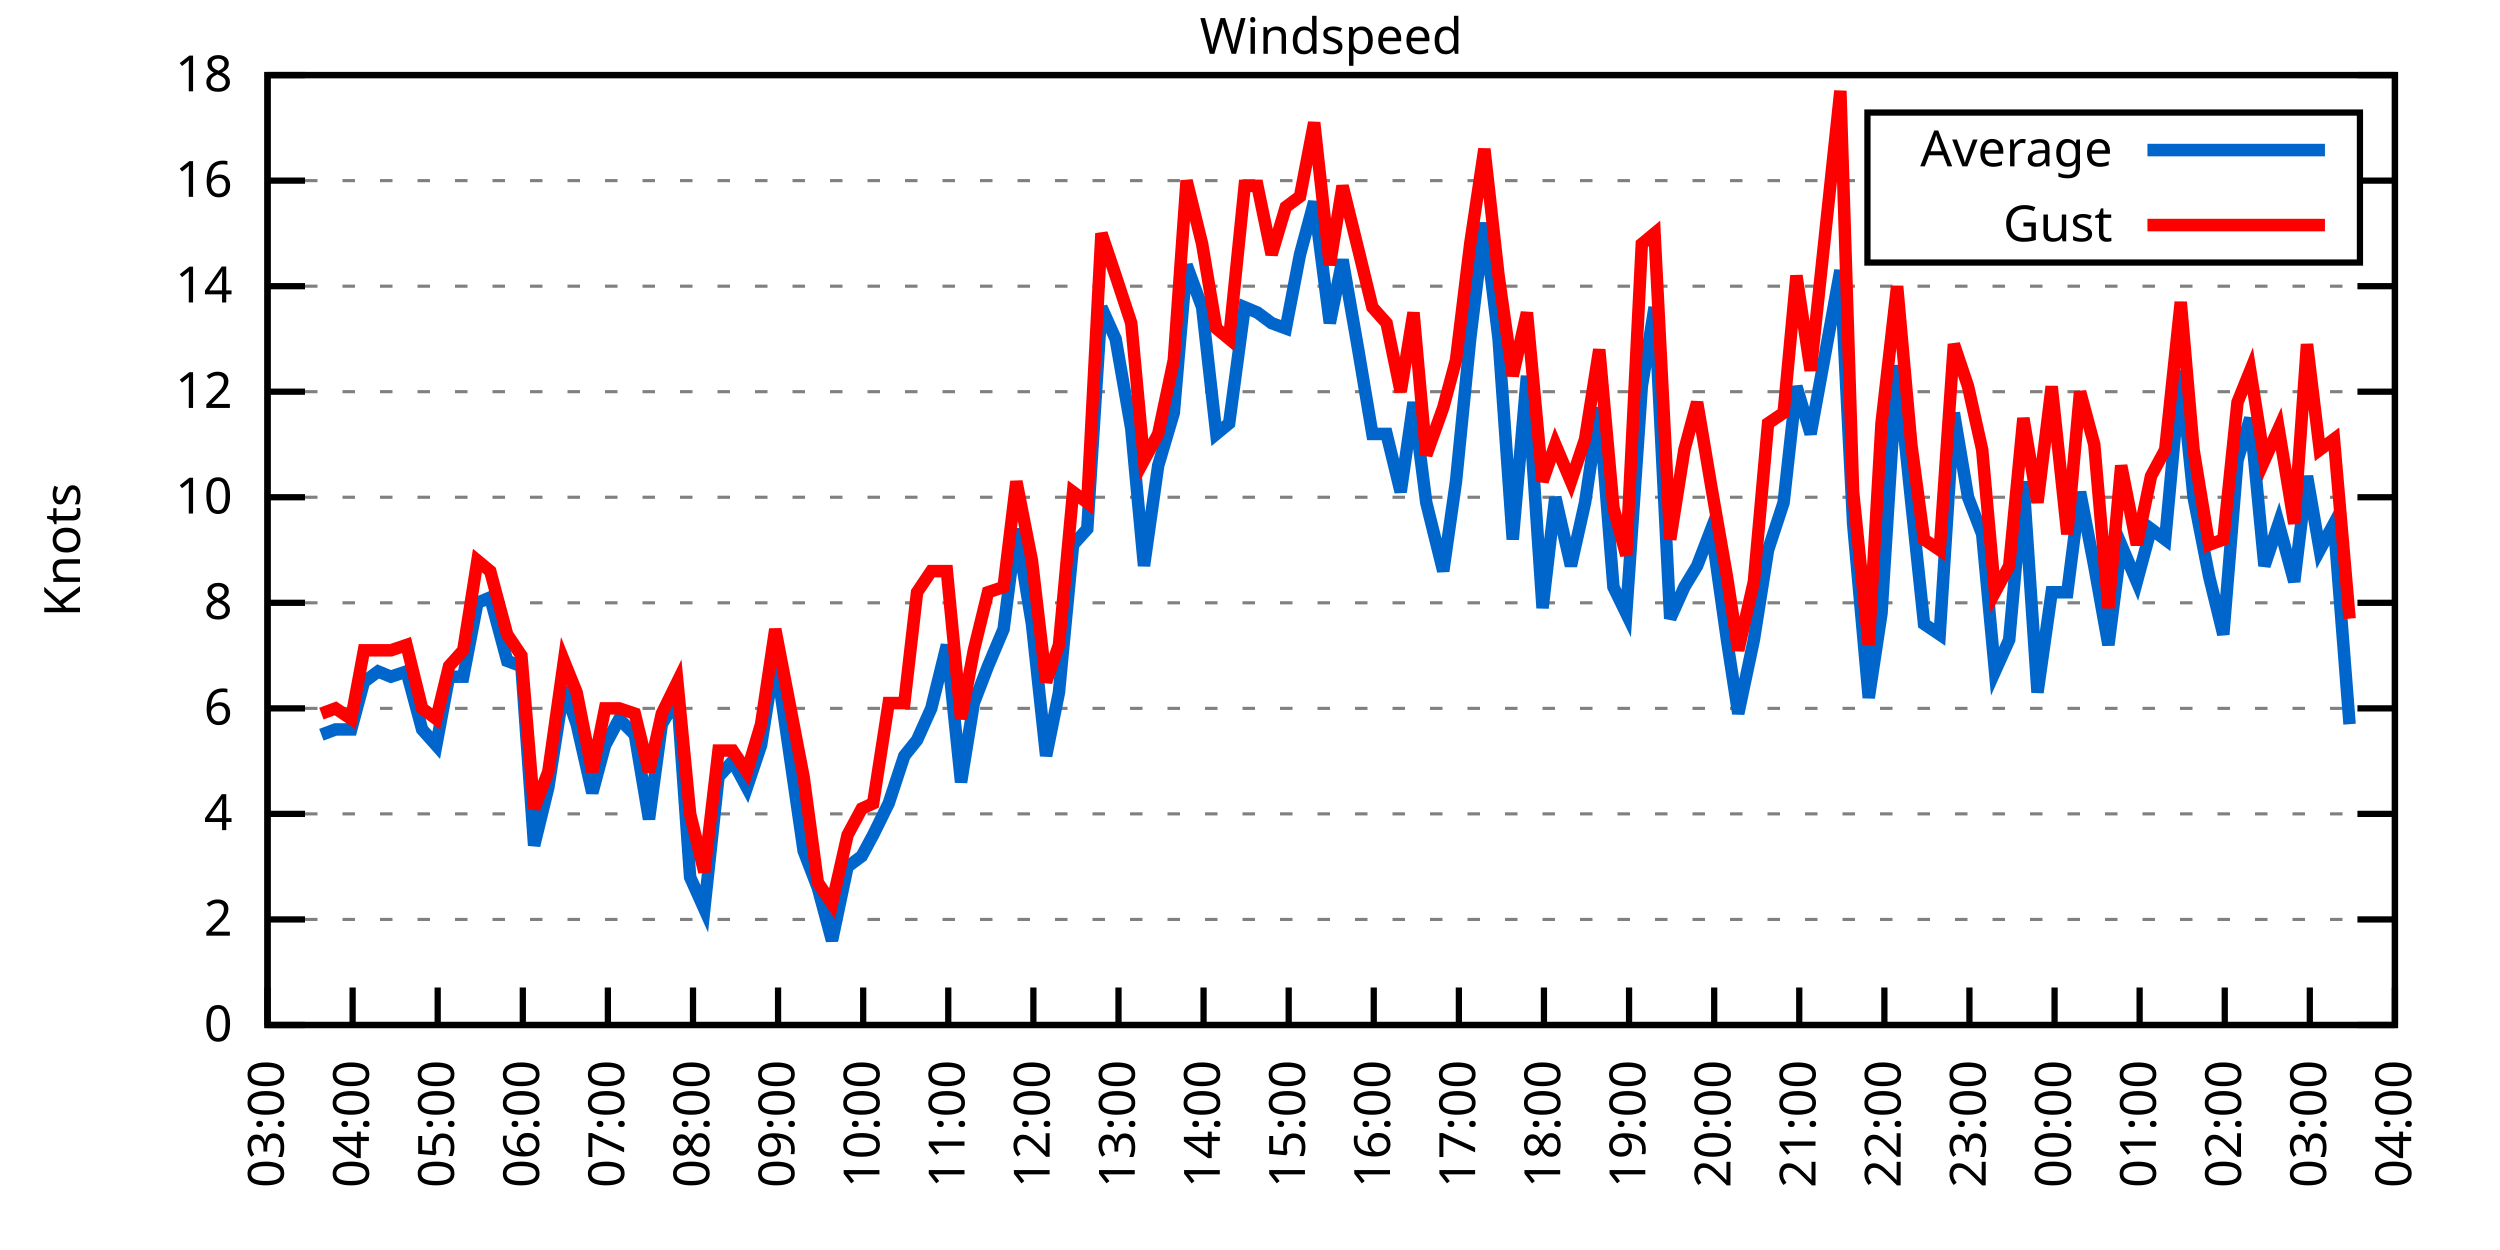
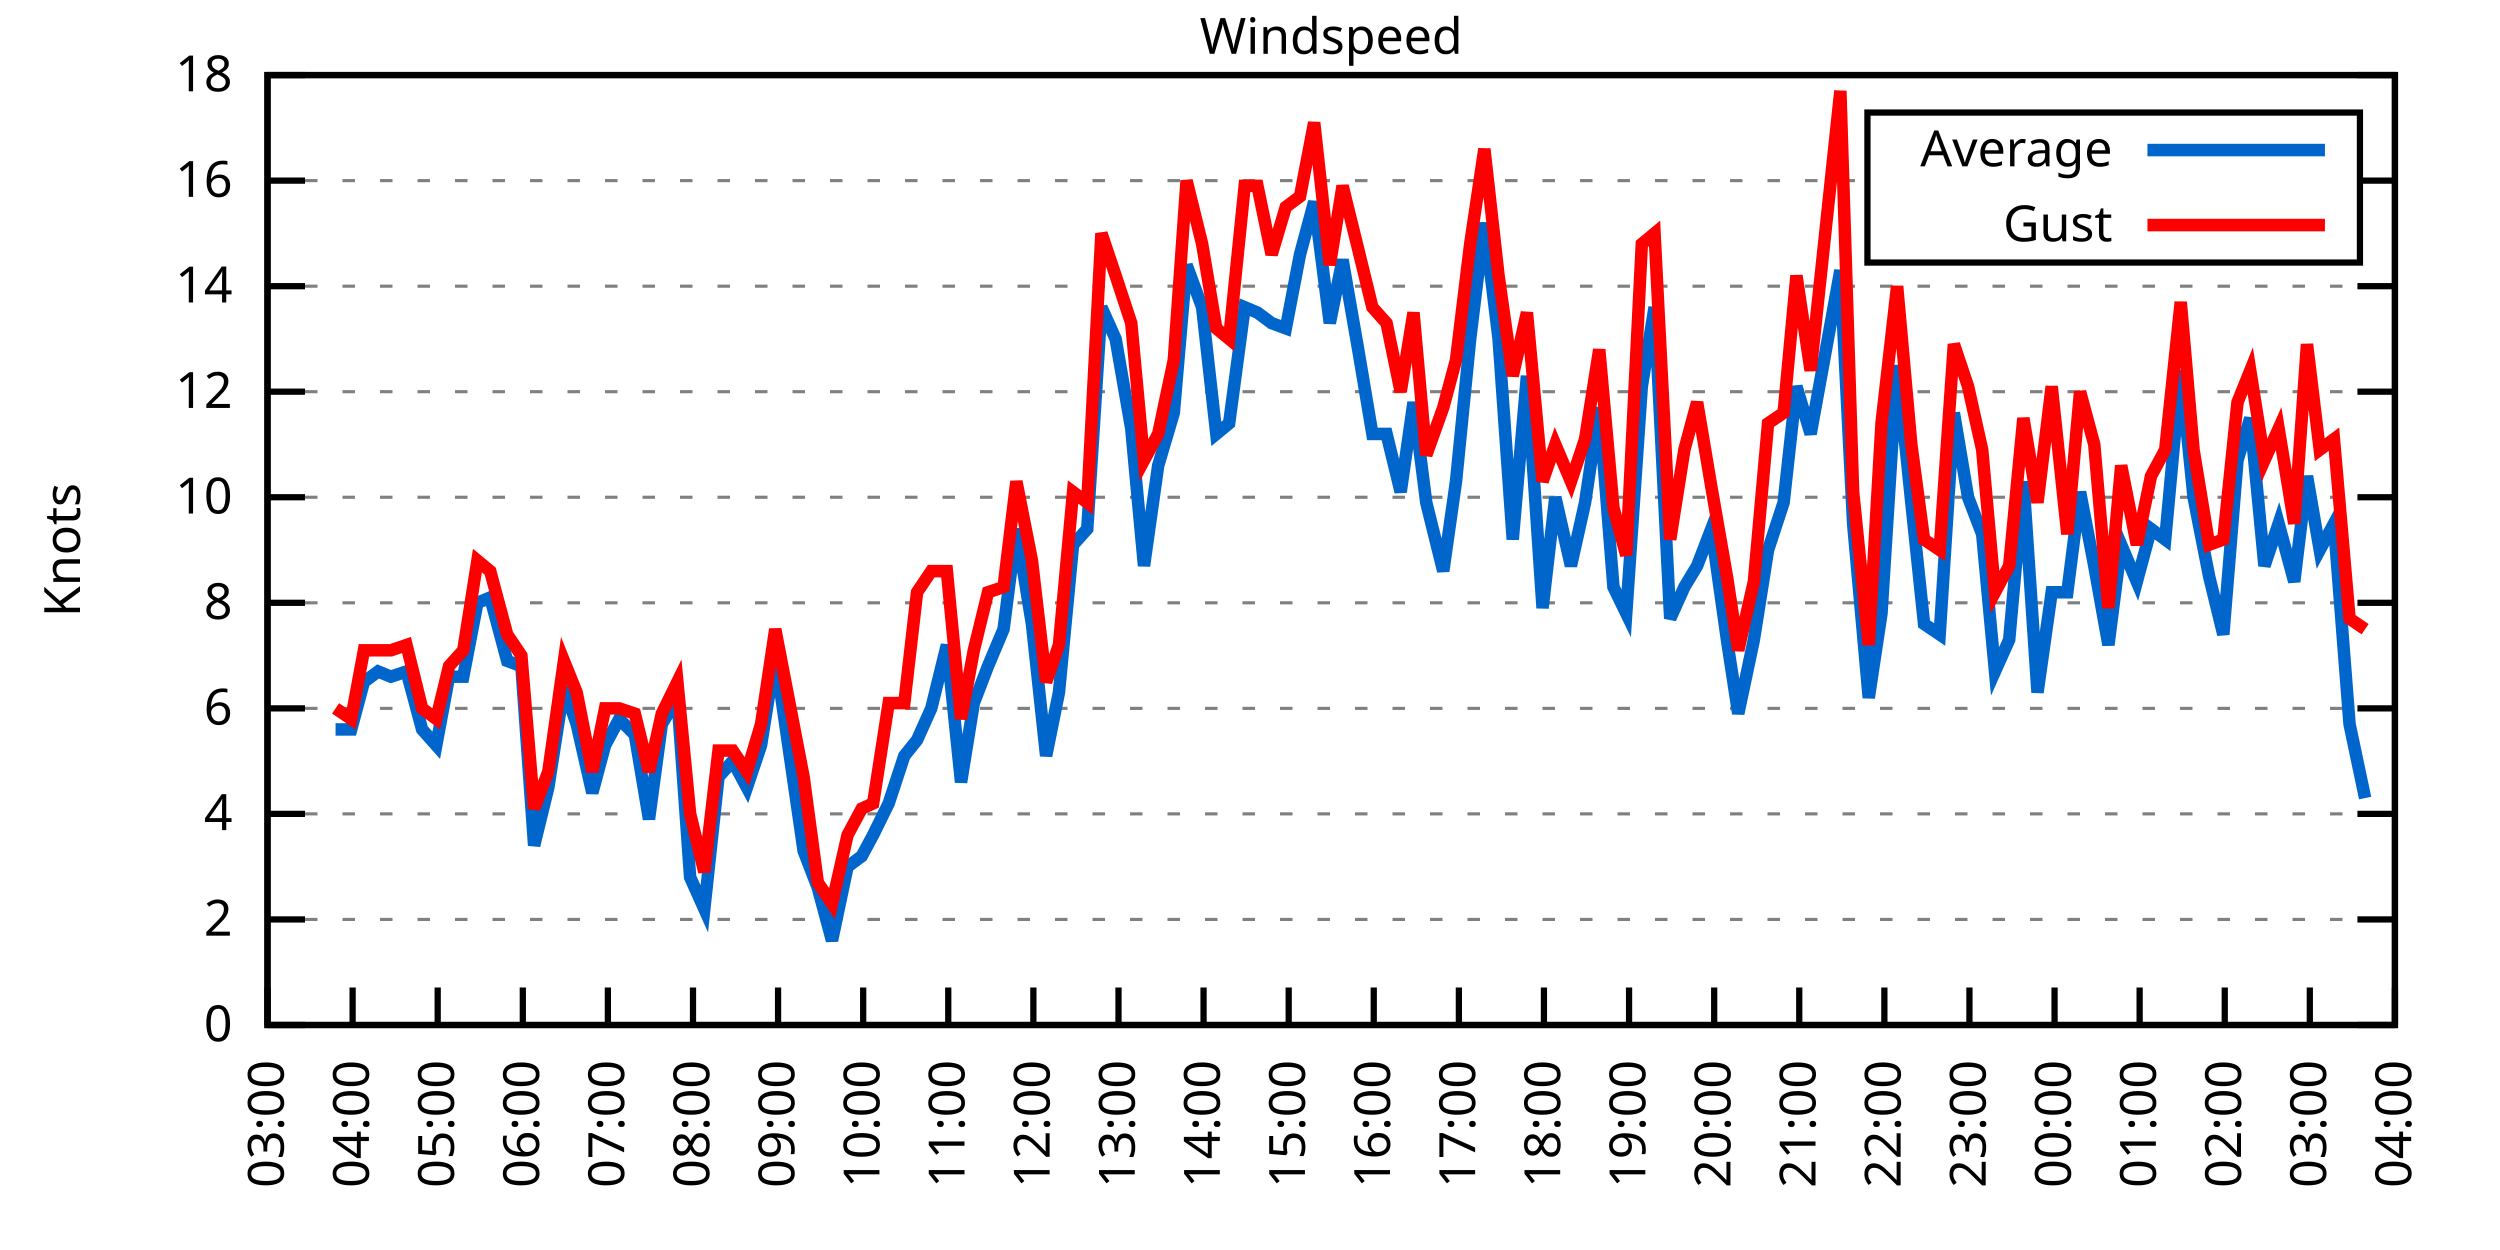
<svg xmlns="http://www.w3.org/2000/svg" xmlns:xlink="http://www.w3.org/1999/xlink" width="400" height="200" viewBox="0 0 400 200">
  <g id="gnuplot_canvas">
    <rect x="0" y="0" width="400" height="200" fill="none" />
    <defs>
      <circle id="gpDot" r="0.5" stroke-width="0.5" stroke="currentColor" />
      <path id="gpPt0" stroke-width="0.333" stroke="currentColor" d="M-1,0 h2 M0,-1 v2" />
      <path id="gpPt1" stroke-width="0.333" stroke="currentColor" d="M-1,-1 L1,1 M1,-1 L-1,1" />
      <path id="gpPt2" stroke-width="0.333" stroke="currentColor" d="M-1,0 L1,0 M0,-1 L0,1 M-1,-1 L1,1 M-1,1 L1,-1" />
      <rect id="gpPt3" stroke-width="0.333" stroke="currentColor" x="-1" y="-1" width="2" height="2" />
      <rect id="gpPt4" stroke-width="0.333" stroke="currentColor" fill="currentColor" x="-1" y="-1" width="2" height="2" />
      <circle id="gpPt5" stroke-width="0.333" stroke="currentColor" cx="0" cy="0" r="1" />
      <use xlink:href="#gpPt5" id="gpPt6" fill="currentColor" stroke="none" />
      <path id="gpPt7" stroke-width="0.333" stroke="currentColor" d="M0,-1.33 L-1.33,0.67 L1.33,0.67 z" />
      <use xlink:href="#gpPt7" id="gpPt8" fill="currentColor" stroke="none" />
      <use xlink:href="#gpPt7" id="gpPt9" stroke="currentColor" transform="rotate(180)" />
      <use xlink:href="#gpPt9" id="gpPt10" fill="currentColor" stroke="none" />
      <use xlink:href="#gpPt3" id="gpPt11" stroke="currentColor" transform="rotate(45)" />
      <use xlink:href="#gpPt11" id="gpPt12" fill="currentColor" stroke="none" />
      <path id="gpPt13" stroke-width="0.333" stroke="currentColor" d="M0,1.330 L1.265,0.411 L0.782,-1.067 L-0.782,-1.076 L-1.265,0.411 z" />
      <use xlink:href="#gpPt13" id="gpPt14" fill="currentColor" stroke="none" />
      <filter id="textbox" filterUnits="objectBoundingBox" x="0" y="0" height="1" width="1">
        <feFlood flood-color="white" flood-opacity="1" result="bgnd" />
        <feComposite in="SourceGraphic" in2="bgnd" operator="atop" />
      </filter>
      <filter id="greybox" filterUnits="objectBoundingBox" x="0" y="0" height="1" width="1">
        <feFlood flood-color="lightgrey" flood-opacity="1" result="grey" />
        <feComposite in="SourceGraphic" in2="grey" operator="atop" />
      </filter>
    </defs>
    <g fill="none" color="white" stroke="currentColor" stroke-width="1.00" stroke-linecap="butt" stroke-linejoin="miter">
</g>
    <g fill="none" color="black" stroke="currentColor" stroke-width="1.00" stroke-linecap="butt" stroke-linejoin="miter">
      <g stroke="none" shape-rendering="crispEdges">
        <polygon fill="rgb(255, 255, 255)" points="42.80,164.00 383.18,164.00 383.18,12.02 42.80,12.02 " />
      </g>
    </g>
    <g fill="none" color="black" stroke="currentColor" stroke-width="1.00" stroke-linecap="butt" stroke-linejoin="miter">
</g>
    <g fill="none" color="black" stroke="black" stroke-width="0.50" stroke-linecap="butt" stroke-linejoin="miter">
</g>
    <g fill="none" color="gray" stroke="currentColor" stroke-width="0.50" stroke-linecap="butt" stroke-linejoin="miter">
      <path stroke="gray" stroke-dasharray="2,4" class="gridline" d="M42.80,164.00 L383.19,164.00  " />
    </g>
    <g fill="none" color="gray" stroke="gray" stroke-width="1.00" stroke-linecap="butt" stroke-linejoin="miter">
</g>
    <g fill="none" color="black" stroke="currentColor" stroke-width="1.00" stroke-linecap="butt" stroke-linejoin="miter">
      <path stroke="black" d="M42.80,164.00 L48.80,164.00 M383.19,164.00 L377.19,164.00  " />
      <g transform="translate(37.20,166.60)" stroke="none" fill="black" font-family="Sans" font-size="8.00" text-anchor="end">
        <text>
          <tspan font-family="Sans"> 0</tspan>
        </text>
      </g>
    </g>
    <g fill="none" color="black" stroke="currentColor" stroke-width="1.00" stroke-linecap="butt" stroke-linejoin="miter">
</g>
    <g fill="none" color="black" stroke="black" stroke-width="0.50" stroke-linecap="butt" stroke-linejoin="miter">
</g>
    <g fill="none" color="gray" stroke="currentColor" stroke-width="0.50" stroke-linecap="butt" stroke-linejoin="miter">
      <path stroke="gray" stroke-dasharray="2,4" class="gridline" d="M42.80,147.11 L383.19,147.11  " />
    </g>
    <g fill="none" color="gray" stroke="gray" stroke-width="1.00" stroke-linecap="butt" stroke-linejoin="miter">
</g>
    <g fill="none" color="black" stroke="currentColor" stroke-width="1.00" stroke-linecap="butt" stroke-linejoin="miter">
      <path stroke="black" d="M42.80,147.11 L48.80,147.11 M383.19,147.11 L377.19,147.11  " />
      <g transform="translate(37.20,149.71)" stroke="none" fill="black" font-family="Sans" font-size="8.00" text-anchor="end">
        <text>
          <tspan font-family="Sans"> 2</tspan>
        </text>
      </g>
    </g>
    <g fill="none" color="black" stroke="currentColor" stroke-width="1.00" stroke-linecap="butt" stroke-linejoin="miter">
</g>
    <g fill="none" color="black" stroke="black" stroke-width="0.50" stroke-linecap="butt" stroke-linejoin="miter">
</g>
    <g fill="none" color="gray" stroke="currentColor" stroke-width="0.50" stroke-linecap="butt" stroke-linejoin="miter">
      <path stroke="gray" stroke-dasharray="2,4" class="gridline" d="M42.80,130.22 L383.19,130.22  " />
    </g>
    <g fill="none" color="gray" stroke="gray" stroke-width="1.00" stroke-linecap="butt" stroke-linejoin="miter">
</g>
    <g fill="none" color="black" stroke="currentColor" stroke-width="1.00" stroke-linecap="butt" stroke-linejoin="miter">
      <path stroke="black" d="M42.80,130.22 L48.80,130.22 M383.19,130.22 L377.19,130.22  " />
      <g transform="translate(37.20,132.82)" stroke="none" fill="black" font-family="Sans" font-size="8.00" text-anchor="end">
        <text>
          <tspan font-family="Sans"> 4</tspan>
        </text>
      </g>
    </g>
    <g fill="none" color="black" stroke="currentColor" stroke-width="1.00" stroke-linecap="butt" stroke-linejoin="miter">
</g>
    <g fill="none" color="black" stroke="black" stroke-width="0.50" stroke-linecap="butt" stroke-linejoin="miter">
</g>
    <g fill="none" color="gray" stroke="currentColor" stroke-width="0.50" stroke-linecap="butt" stroke-linejoin="miter">
      <path stroke="gray" stroke-dasharray="2,4" class="gridline" d="M42.80,113.34 L383.19,113.34  " />
    </g>
    <g fill="none" color="gray" stroke="gray" stroke-width="1.00" stroke-linecap="butt" stroke-linejoin="miter">
</g>
    <g fill="none" color="black" stroke="currentColor" stroke-width="1.00" stroke-linecap="butt" stroke-linejoin="miter">
      <path stroke="black" d="M42.80,113.34 L48.80,113.34 M383.19,113.34 L377.19,113.34  " />
      <g transform="translate(37.20,115.94)" stroke="none" fill="black" font-family="Sans" font-size="8.00" text-anchor="end">
        <text>
          <tspan font-family="Sans"> 6</tspan>
        </text>
      </g>
    </g>
    <g fill="none" color="black" stroke="currentColor" stroke-width="1.00" stroke-linecap="butt" stroke-linejoin="miter">
</g>
    <g fill="none" color="black" stroke="black" stroke-width="0.50" stroke-linecap="butt" stroke-linejoin="miter">
</g>
    <g fill="none" color="gray" stroke="currentColor" stroke-width="0.50" stroke-linecap="butt" stroke-linejoin="miter">
      <path stroke="gray" stroke-dasharray="2,4" class="gridline" d="M42.80,96.45 L383.19,96.45  " />
    </g>
    <g fill="none" color="gray" stroke="gray" stroke-width="1.00" stroke-linecap="butt" stroke-linejoin="miter">
</g>
    <g fill="none" color="black" stroke="currentColor" stroke-width="1.00" stroke-linecap="butt" stroke-linejoin="miter">
      <path stroke="black" d="M42.80,96.45 L48.80,96.45 M383.19,96.45 L377.19,96.45  " />
      <g transform="translate(37.20,99.05)" stroke="none" fill="black" font-family="Sans" font-size="8.00" text-anchor="end">
        <text>
          <tspan font-family="Sans"> 8</tspan>
        </text>
      </g>
    </g>
    <g fill="none" color="black" stroke="currentColor" stroke-width="1.00" stroke-linecap="butt" stroke-linejoin="miter">
</g>
    <g fill="none" color="black" stroke="black" stroke-width="0.50" stroke-linecap="butt" stroke-linejoin="miter">
</g>
    <g fill="none" color="gray" stroke="currentColor" stroke-width="0.50" stroke-linecap="butt" stroke-linejoin="miter">
      <path stroke="gray" stroke-dasharray="2,4" class="gridline" d="M42.80,79.56 L383.19,79.56  " />
    </g>
    <g fill="none" color="gray" stroke="gray" stroke-width="1.00" stroke-linecap="butt" stroke-linejoin="miter">
</g>
    <g fill="none" color="black" stroke="currentColor" stroke-width="1.00" stroke-linecap="butt" stroke-linejoin="miter">
      <path stroke="black" d="M42.80,79.56 L48.80,79.56 M383.19,79.56 L377.19,79.56  " />
      <g transform="translate(37.20,82.16)" stroke="none" fill="black" font-family="Sans" font-size="8.00" text-anchor="end">
        <text>
          <tspan font-family="Sans"> 10</tspan>
        </text>
      </g>
    </g>
    <g fill="none" color="black" stroke="currentColor" stroke-width="1.00" stroke-linecap="butt" stroke-linejoin="miter">
</g>
    <g fill="none" color="black" stroke="black" stroke-width="0.50" stroke-linecap="butt" stroke-linejoin="miter">
</g>
    <g fill="none" color="gray" stroke="currentColor" stroke-width="0.50" stroke-linecap="butt" stroke-linejoin="miter">
      <path stroke="gray" stroke-dasharray="2,4" class="gridline" d="M42.80,62.67 L383.19,62.67  " />
    </g>
    <g fill="none" color="gray" stroke="gray" stroke-width="1.00" stroke-linecap="butt" stroke-linejoin="miter">
</g>
    <g fill="none" color="black" stroke="currentColor" stroke-width="1.00" stroke-linecap="butt" stroke-linejoin="miter">
      <path stroke="black" d="M42.80,62.67 L48.80,62.67 M383.19,62.67 L377.19,62.67  " />
      <g transform="translate(37.20,65.27)" stroke="none" fill="black" font-family="Sans" font-size="8.00" text-anchor="end">
        <text>
          <tspan font-family="Sans"> 12</tspan>
        </text>
      </g>
    </g>
    <g fill="none" color="black" stroke="currentColor" stroke-width="1.00" stroke-linecap="butt" stroke-linejoin="miter">
</g>
    <g fill="none" color="black" stroke="black" stroke-width="0.50" stroke-linecap="butt" stroke-linejoin="miter">
</g>
    <g fill="none" color="gray" stroke="currentColor" stroke-width="0.50" stroke-linecap="butt" stroke-linejoin="miter">
      <path stroke="gray" stroke-dasharray="2,4" class="gridline" d="M42.80,45.79 L383.19,45.79  " />
    </g>
    <g fill="none" color="gray" stroke="gray" stroke-width="1.00" stroke-linecap="butt" stroke-linejoin="miter">
</g>
    <g fill="none" color="black" stroke="currentColor" stroke-width="1.00" stroke-linecap="butt" stroke-linejoin="miter">
      <path stroke="black" d="M42.80,45.79 L48.80,45.79 M383.19,45.79 L377.19,45.79  " />
      <g transform="translate(37.20,48.39)" stroke="none" fill="black" font-family="Sans" font-size="8.00" text-anchor="end">
        <text>
          <tspan font-family="Sans"> 14</tspan>
        </text>
      </g>
    </g>
    <g fill="none" color="black" stroke="currentColor" stroke-width="1.00" stroke-linecap="butt" stroke-linejoin="miter">
</g>
    <g fill="none" color="black" stroke="black" stroke-width="0.50" stroke-linecap="butt" stroke-linejoin="miter">
</g>
    <g fill="none" color="gray" stroke="currentColor" stroke-width="0.50" stroke-linecap="butt" stroke-linejoin="miter">
      <path stroke="gray" stroke-dasharray="2,4" class="gridline" d="M42.80,28.90 L298.79,28.90 M377.59,28.90 L383.19,28.90  " />
    </g>
    <g fill="none" color="gray" stroke="gray" stroke-width="1.00" stroke-linecap="butt" stroke-linejoin="miter">
</g>
    <g fill="none" color="black" stroke="currentColor" stroke-width="1.00" stroke-linecap="butt" stroke-linejoin="miter">
      <path stroke="black" d="M42.80,28.90 L48.80,28.90 M383.19,28.90 L377.19,28.90  " />
      <g transform="translate(37.20,31.50)" stroke="none" fill="black" font-family="Sans" font-size="8.00" text-anchor="end">
        <text>
          <tspan font-family="Sans"> 16</tspan>
        </text>
      </g>
    </g>
    <g fill="none" color="black" stroke="currentColor" stroke-width="1.00" stroke-linecap="butt" stroke-linejoin="miter">
</g>
    <g fill="none" color="black" stroke="black" stroke-width="0.50" stroke-linecap="butt" stroke-linejoin="miter">
</g>
    <g fill="none" color="gray" stroke="currentColor" stroke-width="0.50" stroke-linecap="butt" stroke-linejoin="miter">
      <path stroke="gray" stroke-dasharray="2,4" class="gridline" d="M42.80,12.01 L383.19,12.01  " />
    </g>
    <g fill="none" color="gray" stroke="gray" stroke-width="1.00" stroke-linecap="butt" stroke-linejoin="miter">
</g>
    <g fill="none" color="black" stroke="currentColor" stroke-width="1.00" stroke-linecap="butt" stroke-linejoin="miter">
      <path stroke="black" d="M42.80,12.01 L48.80,12.01 M383.19,12.01 L377.19,12.01  " />
      <g transform="translate(37.20,14.61)" stroke="none" fill="black" font-family="Sans" font-size="8.00" text-anchor="end">
        <text>
          <tspan font-family="Sans"> 18</tspan>
        </text>
      </g>
    </g>
    <g fill="none" color="black" stroke="currentColor" stroke-width="1.00" stroke-linecap="butt" stroke-linejoin="miter">
      <path stroke="black" d="M42.80,164.00 L42.80,158.00  " />
      <g transform="translate(45.40,169.60) rotate(270.00)" stroke="none" fill="black" font-family="Sans" font-size="8.00" text-anchor="end">
        <text>
          <tspan font-family="Sans">03:00</tspan>
        </text>
      </g>
    </g>
    <g fill="none" color="black" stroke="currentColor" stroke-width="1.00" stroke-linecap="butt" stroke-linejoin="miter">
      <path stroke="black" d="M56.42,164.00 L56.42,158.00  " />
      <g transform="translate(59.02,169.60) rotate(270.00)" stroke="none" fill="black" font-family="Sans" font-size="8.00" text-anchor="end">
        <text>
          <tspan font-family="Sans">04:00</tspan>
        </text>
      </g>
    </g>
    <g fill="none" color="black" stroke="currentColor" stroke-width="1.00" stroke-linecap="butt" stroke-linejoin="miter">
      <path stroke="black" d="M70.03,164.00 L70.03,158.00  " />
      <g transform="translate(72.63,169.60) rotate(270.00)" stroke="none" fill="black" font-family="Sans" font-size="8.00" text-anchor="end">
        <text>
          <tspan font-family="Sans">05:00</tspan>
        </text>
      </g>
    </g>
    <g fill="none" color="black" stroke="currentColor" stroke-width="1.00" stroke-linecap="butt" stroke-linejoin="miter">
      <path stroke="black" d="M83.65,164.00 L83.65,158.00  " />
      <g transform="translate(86.25,169.60) rotate(270.00)" stroke="none" fill="black" font-family="Sans" font-size="8.00" text-anchor="end">
        <text>
          <tspan font-family="Sans">06:00</tspan>
        </text>
      </g>
    </g>
    <g fill="none" color="black" stroke="currentColor" stroke-width="1.00" stroke-linecap="butt" stroke-linejoin="miter">
      <path stroke="black" d="M97.26,164.00 L97.26,158.00  " />
      <g transform="translate(99.86,169.60) rotate(270.00)" stroke="none" fill="black" font-family="Sans" font-size="8.00" text-anchor="end">
        <text>
          <tspan font-family="Sans">07:00</tspan>
        </text>
      </g>
    </g>
    <g fill="none" color="black" stroke="currentColor" stroke-width="1.00" stroke-linecap="butt" stroke-linejoin="miter">
      <path stroke="black" d="M110.88,164.00 L110.88,158.00  " />
      <g transform="translate(113.48,169.60) rotate(270.00)" stroke="none" fill="black" font-family="Sans" font-size="8.00" text-anchor="end">
        <text>
          <tspan font-family="Sans">08:00</tspan>
        </text>
      </g>
    </g>
    <g fill="none" color="black" stroke="currentColor" stroke-width="1.00" stroke-linecap="butt" stroke-linejoin="miter">
      <path stroke="black" d="M124.49,164.00 L124.49,158.00  " />
      <g transform="translate(127.09,169.60) rotate(270.00)" stroke="none" fill="black" font-family="Sans" font-size="8.00" text-anchor="end">
        <text>
          <tspan font-family="Sans">09:00</tspan>
        </text>
      </g>
    </g>
    <g fill="none" color="black" stroke="currentColor" stroke-width="1.00" stroke-linecap="butt" stroke-linejoin="miter">
      <path stroke="black" d="M138.11,164.00 L138.11,158.00  " />
      <g transform="translate(140.71,169.60) rotate(270.00)" stroke="none" fill="black" font-family="Sans" font-size="8.00" text-anchor="end">
        <text>
          <tspan font-family="Sans">10:00</tspan>
        </text>
      </g>
    </g>
    <g fill="none" color="black" stroke="currentColor" stroke-width="1.00" stroke-linecap="butt" stroke-linejoin="miter">
      <path stroke="black" d="M151.72,164.00 L151.72,158.00  " />
      <g transform="translate(154.32,169.60) rotate(270.00)" stroke="none" fill="black" font-family="Sans" font-size="8.00" text-anchor="end">
        <text>
          <tspan font-family="Sans">11:00</tspan>
        </text>
      </g>
    </g>
    <g fill="none" color="black" stroke="currentColor" stroke-width="1.00" stroke-linecap="butt" stroke-linejoin="miter">
      <path stroke="black" d="M165.34,164.00 L165.34,158.00  " />
      <g transform="translate(167.94,169.60) rotate(270.00)" stroke="none" fill="black" font-family="Sans" font-size="8.00" text-anchor="end">
        <text>
          <tspan font-family="Sans">12:00</tspan>
        </text>
      </g>
    </g>
    <g fill="none" color="black" stroke="currentColor" stroke-width="1.00" stroke-linecap="butt" stroke-linejoin="miter">
      <path stroke="black" d="M178.96,164.00 L178.96,158.00  " />
      <g transform="translate(181.56,169.60) rotate(270.00)" stroke="none" fill="black" font-family="Sans" font-size="8.00" text-anchor="end">
        <text>
          <tspan font-family="Sans">13:00</tspan>
        </text>
      </g>
    </g>
    <g fill="none" color="black" stroke="currentColor" stroke-width="1.00" stroke-linecap="butt" stroke-linejoin="miter">
      <path stroke="black" d="M192.57,164.00 L192.57,158.00  " />
      <g transform="translate(195.17,169.60) rotate(270.00)" stroke="none" fill="black" font-family="Sans" font-size="8.00" text-anchor="end">
        <text>
          <tspan font-family="Sans">14:00</tspan>
        </text>
      </g>
    </g>
    <g fill="none" color="black" stroke="currentColor" stroke-width="1.00" stroke-linecap="butt" stroke-linejoin="miter">
      <path stroke="black" d="M206.19,164.00 L206.19,158.00  " />
      <g transform="translate(208.79,169.60) rotate(270.00)" stroke="none" fill="black" font-family="Sans" font-size="8.00" text-anchor="end">
        <text>
          <tspan font-family="Sans">15:00</tspan>
        </text>
      </g>
    </g>
    <g fill="none" color="black" stroke="currentColor" stroke-width="1.00" stroke-linecap="butt" stroke-linejoin="miter">
      <path stroke="black" d="M219.80,164.00 L219.80,158.00  " />
      <g transform="translate(222.40,169.60) rotate(270.00)" stroke="none" fill="black" font-family="Sans" font-size="8.00" text-anchor="end">
        <text>
          <tspan font-family="Sans">16:00</tspan>
        </text>
      </g>
    </g>
    <g fill="none" color="black" stroke="currentColor" stroke-width="1.00" stroke-linecap="butt" stroke-linejoin="miter">
      <path stroke="black" d="M233.42,164.00 L233.42,158.00  " />
      <g transform="translate(236.02,169.60) rotate(270.00)" stroke="none" fill="black" font-family="Sans" font-size="8.00" text-anchor="end">
        <text>
          <tspan font-family="Sans">17:00</tspan>
        </text>
      </g>
    </g>
    <g fill="none" color="black" stroke="currentColor" stroke-width="1.00" stroke-linecap="butt" stroke-linejoin="miter">
      <path stroke="black" d="M247.03,164.00 L247.03,158.00  " />
      <g transform="translate(249.63,169.60) rotate(270.00)" stroke="none" fill="black" font-family="Sans" font-size="8.00" text-anchor="end">
        <text>
          <tspan font-family="Sans">18:00</tspan>
        </text>
      </g>
    </g>
    <g fill="none" color="black" stroke="currentColor" stroke-width="1.00" stroke-linecap="butt" stroke-linejoin="miter">
      <path stroke="black" d="M260.65,164.00 L260.65,158.00  " />
      <g transform="translate(263.25,169.60) rotate(270.00)" stroke="none" fill="black" font-family="Sans" font-size="8.00" text-anchor="end">
        <text>
          <tspan font-family="Sans">19:00</tspan>
        </text>
      </g>
    </g>
    <g fill="none" color="black" stroke="currentColor" stroke-width="1.00" stroke-linecap="butt" stroke-linejoin="miter">
      <path stroke="black" d="M274.27,164.00 L274.27,158.00  " />
      <g transform="translate(276.87,169.60) rotate(270.00)" stroke="none" fill="black" font-family="Sans" font-size="8.00" text-anchor="end">
        <text>
          <tspan font-family="Sans">20:00</tspan>
        </text>
      </g>
    </g>
    <g fill="none" color="black" stroke="currentColor" stroke-width="1.00" stroke-linecap="butt" stroke-linejoin="miter">
      <path stroke="black" d="M287.88,164.00 L287.88,158.00  " />
      <g transform="translate(290.48,169.60) rotate(270.00)" stroke="none" fill="black" font-family="Sans" font-size="8.00" text-anchor="end">
        <text>
          <tspan font-family="Sans">21:00</tspan>
        </text>
      </g>
    </g>
    <g fill="none" color="black" stroke="currentColor" stroke-width="1.00" stroke-linecap="butt" stroke-linejoin="miter">
      <path stroke="black" d="M301.50,164.00 L301.50,158.00  " />
      <g transform="translate(304.10,169.60) rotate(270.00)" stroke="none" fill="black" font-family="Sans" font-size="8.00" text-anchor="end">
        <text>
          <tspan font-family="Sans">22:00</tspan>
        </text>
      </g>
    </g>
    <g fill="none" color="black" stroke="currentColor" stroke-width="1.00" stroke-linecap="butt" stroke-linejoin="miter">
      <path stroke="black" d="M315.11,164.00 L315.11,158.00  " />
      <g transform="translate(317.71,169.60) rotate(270.00)" stroke="none" fill="black" font-family="Sans" font-size="8.00" text-anchor="end">
        <text>
          <tspan font-family="Sans">23:00</tspan>
        </text>
      </g>
    </g>
    <g fill="none" color="black" stroke="currentColor" stroke-width="1.00" stroke-linecap="butt" stroke-linejoin="miter">
      <path stroke="black" d="M328.73,164.00 L328.73,158.00  " />
      <g transform="translate(331.33,169.60) rotate(270.00)" stroke="none" fill="black" font-family="Sans" font-size="8.00" text-anchor="end">
        <text>
          <tspan font-family="Sans">00:00</tspan>
        </text>
      </g>
    </g>
    <g fill="none" color="black" stroke="currentColor" stroke-width="1.00" stroke-linecap="butt" stroke-linejoin="miter">
      <path stroke="black" d="M342.34,164.00 L342.34,158.00  " />
      <g transform="translate(344.94,169.60) rotate(270.00)" stroke="none" fill="black" font-family="Sans" font-size="8.00" text-anchor="end">
        <text>
          <tspan font-family="Sans">01:00</tspan>
        </text>
      </g>
    </g>
    <g fill="none" color="black" stroke="currentColor" stroke-width="1.00" stroke-linecap="butt" stroke-linejoin="miter">
      <path stroke="black" d="M355.96,164.00 L355.96,158.00  " />
      <g transform="translate(358.56,169.60) rotate(270.00)" stroke="none" fill="black" font-family="Sans" font-size="8.00" text-anchor="end">
        <text>
          <tspan font-family="Sans">02:00</tspan>
        </text>
      </g>
    </g>
    <g fill="none" color="black" stroke="currentColor" stroke-width="1.00" stroke-linecap="butt" stroke-linejoin="miter">
      <path stroke="black" d="M369.57,164.00 L369.57,158.00  " />
      <g transform="translate(372.17,169.60) rotate(270.00)" stroke="none" fill="black" font-family="Sans" font-size="8.00" text-anchor="end">
        <text>
          <tspan font-family="Sans">03:00</tspan>
        </text>
      </g>
    </g>
    <g fill="none" color="black" stroke="currentColor" stroke-width="1.00" stroke-linecap="butt" stroke-linejoin="miter">
      <path stroke="black" d="M383.19,164.00 L383.19,158.00  " />
      <g transform="translate(385.79,169.60) rotate(270.00)" stroke="none" fill="black" font-family="Sans" font-size="8.00" text-anchor="end">
        <text>
          <tspan font-family="Sans">04:00</tspan>
        </text>
      </g>
    </g>
    <g fill="none" color="black" stroke="currentColor" stroke-width="1.00" stroke-linecap="butt" stroke-linejoin="miter">
</g>
    <g fill="none" color="black" stroke="currentColor" stroke-width="1.00" stroke-linecap="butt" stroke-linejoin="miter">
      <path stroke="black" d="M42.80,12.01 L42.80,164.00 L383.19,164.00 L383.19,12.01 L42.80,12.01 Z  " />
    </g>
    <g fill="none" color="black" stroke="currentColor" stroke-width="1.00" stroke-linecap="butt" stroke-linejoin="miter">
</g>
    <g fill="none" color="black" stroke="currentColor" stroke-width="1.00" stroke-linecap="butt" stroke-linejoin="miter">
      <path stroke="black" d="M298.79,42.01 L298.79,18.01 L377.59,18.01 L377.59,42.01 L298.79,42.01 Z  " />
    </g>
    <g id="Windspeed_plot_1">
      <g fill="none" color="white" stroke="black" stroke-width="2.00" stroke-linecap="butt" stroke-linejoin="miter">
</g>
      <g fill="none" color="black" stroke="currentColor" stroke-width="2.00" stroke-linecap="butt" stroke-linejoin="miter">
        <g transform="translate(337.99,26.61)" stroke="none" fill="black" font-family="Sans" font-size="8.00" text-anchor="end">
          <text>
            <tspan font-family="Sans">Average</tspan>
          </text>
        </g>
      </g>
      <g fill="none" color="black" stroke="currentColor" stroke-width="2.00" stroke-linecap="butt" stroke-linejoin="miter">
-         <path stroke="rgb(  0, 102, 204)" d="M343.59,24.01 L371.99,24.01 M51.42,117.56 L53.69,116.71 L56.19,116.71 L58.23,109.11 L60.50,107.43 L62.54,108.27   L65.04,107.43 L67.54,116.71 L69.80,119.25 L71.85,108.27 L74.12,108.27 L76.39,96.45 L78.43,95.60 L81.15,105.74   L83.42,106.58 L85.46,135.29 L87.73,126.00 L90.23,109.96 L92.27,115.87 L94.77,126.85 L96.81,119.25 L99.08,115.03   L101.57,117.56 L103.84,131.07 L105.89,115.87 L108.38,111.65 L110.42,140.36 L112.69,145.42 L114.96,124.31 L117.23,121.78   L119.50,126.00 L121.77,119.25 L124.04,104.89 L128.58,136.14 L130.85,142.05 L133.12,150.49 L135.61,138.67 L137.88,136.98   L139.70,133.60 L142.19,128.54 L144.69,120.94 L146.73,118.40 L149.00,113.34 L151.50,103.20 L153.77,125.16 L155.81,112.49   L158.08,106.58 L160.57,100.67 L162.62,84.63 L165.11,99.83 L167.38,120.94 L169.43,110.80 L171.69,87.16 L173.96,84.63   L176.23,49.16 L178.50,54.23 L181.00,68.58 L183.04,90.54 L185.31,74.49 L187.81,66.05 L189.85,42.41 L192.34,49.16   L194.61,69.43 L196.66,67.74 L199.15,49.16 L201.19,50.01 L203.46,51.70 L205.73,52.54 L208.00,40.72 L210.27,32.28   L212.77,51.70 L214.81,41.56 L217.31,55.92 L219.58,69.43 L221.85,69.43 L224.11,78.72 L226.16,64.36 L228.20,80.41   L230.92,91.38 L232.96,77.03 L235.23,54.23 L237.50,35.65 L239.77,54.23 L242.04,86.32 L244.31,60.14 L246.81,97.29   L248.85,79.56 L251.35,90.54 L253.61,80.41 L255.88,65.21 L258.15,93.92 L260.20,98.14 L262.69,61.83 L264.73,49.16   L267.23,98.98 L269.50,93.92 L271.54,90.54 L273.81,84.63 L276.31,102.36 L278.12,114.18 L280.62,102.36 L282.89,88.00   L285.38,80.41 L287.43,61.83 L289.70,69.43 L294.46,43.25 L296.50,83.78 L299.00,111.65 L301.04,98.14 L303.54,58.45   L305.81,80.41 L307.85,99.83 L310.35,101.52 L312.62,66.05 L314.89,79.56 L317.15,85.47 L319.20,107.43 L321.47,102.36   L323.74,77.03 L326.00,110.80 L328.27,94.76 L330.77,94.76 L332.81,78.72 L335.08,90.54 L337.35,103.20 L339.39,87.16   L341.89,93.07 L344.16,84.63 L346.43,86.32 L348.92,59.30 L350.97,79.56 L353.46,92.23 L355.73,101.52 L358.00,73.65   L360.04,66.90 L362.31,90.54 L364.58,83.78 L367.08,93.07 L369.12,76.18 L371.16,88.00 L373.43,83.78 L375.93,115.87    " />
+         <path stroke="rgb(  0, 102, 204)" d="M343.59,24.01 L371.99,24.01 M53.69,116.71 L56.19,116.71 L58.23,109.11 L60.50,107.43 L62.54,108.27 L65.04,107.43   L67.54,116.71 L69.80,119.25 L71.85,108.27 L74.12,108.27 L76.39,96.45 L78.43,95.60 L81.15,105.74 L83.42,106.58   L85.46,135.29 L87.73,126.00 L90.23,109.96 L92.27,115.87 L94.77,126.85 L96.81,119.25 L99.08,115.03 L101.57,117.56   L103.84,131.07 L105.89,115.87 L108.38,111.65 L110.42,140.36 L112.69,145.42 L114.96,124.31 L117.23,121.78 L119.50,126.00   L121.77,119.25 L124.04,104.89 L128.58,136.14 L130.85,142.05 L133.12,150.49 L135.61,138.67 L137.88,136.98 L139.70,133.60   L142.19,128.54 L144.69,120.94 L146.73,118.40 L149.00,113.34 L151.50,103.20 L153.77,125.16 L155.81,112.49 L158.08,106.58   L160.57,100.67 L162.62,84.63 L165.11,99.83 L167.38,120.94 L169.43,110.80 L171.69,87.16 L173.96,84.63 L176.23,49.16   L178.50,54.23 L181.00,68.58 L183.04,90.54 L185.31,74.49 L187.81,66.05 L189.85,42.41 L192.34,49.16 L194.61,69.43   L196.66,67.74 L199.15,49.16 L201.19,50.01 L203.46,51.70 L205.73,52.54 L208.00,40.72 L210.27,32.28 L212.77,51.70   L214.81,41.56 L217.31,55.92 L219.58,69.43 L221.85,69.43 L224.11,78.72 L226.16,64.36 L228.20,80.41 L230.92,91.38   L232.96,77.03 L235.23,54.23 L237.50,35.65 L239.77,54.23 L242.04,86.32 L244.31,60.14 L246.81,97.29 L248.85,79.56   L251.35,90.54 L253.61,80.41 L255.88,65.21 L258.15,93.92 L260.20,98.14 L262.69,61.83 L264.73,49.16 L267.23,98.98   L269.50,93.92 L271.54,90.54 L273.81,84.63 L276.31,102.36 L278.12,114.18 L280.62,102.36 L282.89,88.00 L285.38,80.41   L287.43,61.83 L289.70,69.43 L294.46,43.25 L296.50,83.78 L299.00,111.65 L301.04,98.14 L303.54,58.45 L305.81,80.41   L307.85,99.83 L310.35,101.52 L312.62,66.05 L314.89,79.56 L317.15,85.47 L319.20,107.43 L321.47,102.36 L323.74,77.03   L326.00,110.80 L328.27,94.76 L330.77,94.76 L332.81,78.72 L335.08,90.54 L337.35,103.20 L339.39,87.16 L341.89,93.07   L344.16,84.63 L346.43,86.32 L348.92,59.30 L350.97,79.56 L353.46,92.23 L355.73,101.52 L358.00,73.65 L360.04,66.90   L362.31,90.54 L364.58,83.78 L367.08,93.07 L369.12,76.18 L371.16,88.00 L373.43,83.78 L375.93,115.87 L378.42,127.69    " />
      </g>
    </g>
    <g id="Windspeed_plot_2">
      <g fill="none" color="black" stroke="currentColor" stroke-width="2.00" stroke-linecap="butt" stroke-linejoin="miter">
        <g transform="translate(337.99,38.61)" stroke="none" fill="black" font-family="Sans" font-size="8.00" text-anchor="end">
          <text>
            <tspan font-family="Sans">Gust</tspan>
          </text>
        </g>
      </g>
      <g fill="none" color="black" stroke="currentColor" stroke-width="2.00" stroke-linecap="butt" stroke-linejoin="miter">
-         <path stroke="rgb(255,   0,   0)" d="M343.59,36.01 L371.99,36.01 M51.42,114.18 L53.69,113.34 L56.19,115.03 L58.23,104.05 L60.50,104.05 L62.54,104.05   L65.04,103.20 L67.54,113.34 L69.80,115.03 L71.85,106.58 L74.12,104.05 L76.39,89.69 L78.43,91.38 L81.15,101.52   L83.42,104.89 L85.46,129.38 L87.73,123.47 L90.23,105.74 L92.27,110.80 L94.77,123.47 L96.81,113.34 L99.08,113.34   L101.57,114.18 L103.84,123.47 L105.89,114.18 L108.38,109.11 L110.42,130.22 L112.69,139.51 L114.96,120.09 L117.23,120.09   L119.50,123.47 L121.77,115.87 L124.04,100.67 L128.58,124.31 L130.85,141.20 L133.12,144.58 L135.61,133.60 L137.88,129.38   L139.70,128.54 L142.19,112.49 L144.69,112.49 L146.73,94.76 L149.00,91.38 L151.50,91.38 L153.77,115.03 L155.81,104.05   L158.08,94.76 L160.57,93.92 L162.62,77.03 L165.11,89.69 L167.38,109.11 L169.43,103.20 L171.69,78.72 L173.96,80.41   L176.23,37.34 L178.50,44.10 L181.00,51.70 L183.04,73.65 L185.31,69.43 L187.81,57.61 L189.85,28.90 L192.34,39.03   L194.61,52.54 L196.66,54.23 L199.15,29.74 L201.19,29.74 L203.46,40.72 L205.73,33.12 L208.00,31.43 L210.27,19.61   L212.77,42.41 L214.81,29.74 L217.31,39.87 L219.58,49.16 L221.85,51.70 L224.11,62.67 L226.16,50.01 L228.20,72.81   L230.92,65.21 L232.96,57.61 L235.23,39.03 L237.50,23.83 L239.77,44.10 L242.04,60.14 L244.31,50.01 L246.81,77.03   L248.85,71.12 L251.35,77.03 L253.61,70.27 L255.88,55.92 L258.15,81.25 L260.20,88.85 L262.69,39.03 L264.73,37.34   L267.23,86.32 L269.50,71.96 L271.54,64.36 L273.81,77.87 L276.31,92.23 L278.12,104.05 L280.62,93.07 L282.89,67.74   L285.38,66.05 L287.43,44.10 L289.70,59.30 L294.46,14.54 L296.50,78.72 L299.00,103.20 L301.04,67.74 L303.54,45.79   L305.81,71.12 L307.85,86.32 L310.35,88.00 L312.62,55.07 L314.89,61.83 L317.15,71.96 L319.20,94.76 L321.47,90.54   L323.74,66.90 L326.00,80.41 L328.27,61.83 L330.77,85.47 L332.81,62.67 L335.08,71.12 L337.35,97.29 L339.39,74.49   L341.89,87.16 L344.16,76.18 L346.43,71.96 L348.92,48.32 L350.97,71.96 L353.46,87.16 L355.73,86.32 L358.00,64.36   L360.04,59.30 L362.31,73.65 L364.58,68.58 L367.08,83.78 L369.12,55.07 L371.16,71.96 L373.43,70.27 L375.93,98.98    " />
+         <path stroke="rgb(255,   0,   0)" d="M343.59,36.01 L371.99,36.01 M53.69,113.34 L56.19,115.03 L58.23,104.05 L60.50,104.05 L62.54,104.05 L65.04,103.20   L67.54,113.34 L69.80,115.03 L71.85,106.58 L74.12,104.05 L76.39,89.69 L78.43,91.38 L81.15,101.52 L83.42,104.89   L85.46,129.38 L87.73,123.47 L90.23,105.74 L92.27,110.80 L94.77,123.47 L96.81,113.34 L99.08,113.34 L101.57,114.18   L103.84,123.47 L105.89,114.18 L108.38,109.11 L110.42,130.22 L112.69,139.51 L114.96,120.09 L117.23,120.09 L119.50,123.47   L121.77,115.87 L124.04,100.67 L128.58,124.31 L130.85,141.20 L133.12,144.58 L135.61,133.60 L137.88,129.38 L139.70,128.54   L142.19,112.49 L144.69,112.49 L146.73,94.76 L149.00,91.38 L151.50,91.38 L153.77,115.03 L155.81,104.05 L158.08,94.76   L160.57,93.92 L162.62,77.03 L165.11,89.69 L167.38,109.11 L169.43,103.20 L171.69,78.72 L173.96,80.41 L176.23,37.34   L178.50,44.10 L181.00,51.70 L183.04,73.65 L185.31,69.43 L187.81,57.61 L189.85,28.90 L192.34,39.03 L194.61,52.54   L196.66,54.23 L199.15,29.74 L201.19,29.74 L203.46,40.72 L205.73,33.12 L208.00,31.43 L210.27,19.61 L212.77,42.41   L214.81,29.74 L217.31,39.87 L219.58,49.16 L221.85,51.70 L224.11,62.67 L226.16,50.01 L228.20,72.81 L230.92,65.21   L232.96,57.61 L235.23,39.03 L237.50,23.83 L239.77,44.10 L242.04,60.14 L244.31,50.01 L246.81,77.03 L248.85,71.12   L251.35,77.03 L253.61,70.27 L255.88,55.92 L258.15,81.25 L260.20,88.85 L262.69,39.03 L264.73,37.34 L267.23,86.32   L269.50,71.96 L271.54,64.36 L273.81,77.87 L276.31,92.23 L278.12,104.05 L280.62,93.07 L282.89,67.74 L285.38,66.05   L287.43,44.10 L289.70,59.30 L294.46,14.54 L296.50,78.72 L299.00,103.20 L301.04,67.74 L303.54,45.79 L305.81,71.12   L307.85,86.32 L310.35,88.00 L312.62,55.07 L314.89,61.83 L317.15,71.96 L319.20,94.76 L321.47,90.54 L323.74,66.90   L326.00,80.41 L328.27,61.83 L330.77,85.47 L332.81,62.67 L335.08,71.12 L337.35,97.29 L339.39,74.49 L341.89,87.16   L344.16,76.18 L346.43,71.96 L348.92,48.32 L350.97,71.96 L353.46,87.16 L355.73,86.32 L358.00,64.36 L360.04,59.30   L362.31,73.65 L364.58,68.58 L367.08,83.78 L369.12,55.07 L371.16,71.96 L373.43,70.27 L375.93,98.98 L378.42,100.67    " />
      </g>
    </g>
    <g fill="none" color="black" stroke="currentColor" stroke-width="2.00" stroke-linecap="butt" stroke-linejoin="miter">
</g>
    <g fill="none" color="black" stroke="black" stroke-width="1.00" stroke-linecap="butt" stroke-linejoin="miter">
</g>
    <g fill="none" color="black" stroke="currentColor" stroke-width="1.00" stroke-linecap="butt" stroke-linejoin="miter">
      <path stroke="black" d="M42.80,12.01 L42.80,164.00 L383.19,164.00 L383.19,12.01 L42.80,12.01 Z  " />
      <g transform="translate(12.80,88.01) rotate(270.00)" stroke="none" fill="black" font-family="Sans" font-size="8.00" text-anchor="middle">
        <text>
          <tspan font-family="Sans">Knots</tspan>
        </text>
      </g>
    </g>
    <g fill="none" color="black" stroke="currentColor" stroke-width="1.00" stroke-linecap="butt" stroke-linejoin="miter">
</g>
    <g fill="none" color="black" stroke="currentColor" stroke-width="1.00" stroke-linecap="butt" stroke-linejoin="miter">
      <g transform="translate(212.99,8.61)" stroke="none" fill="black" font-family="Sans" font-size="8.00" text-anchor="middle">
        <text>
          <tspan font-family="Sans">Windspeed</tspan>
        </text>
      </g>
    </g>
    <g fill="none" color="black" stroke="currentColor" stroke-width="1.00" stroke-linecap="butt" stroke-linejoin="miter">
</g>
  </g>
</svg>
